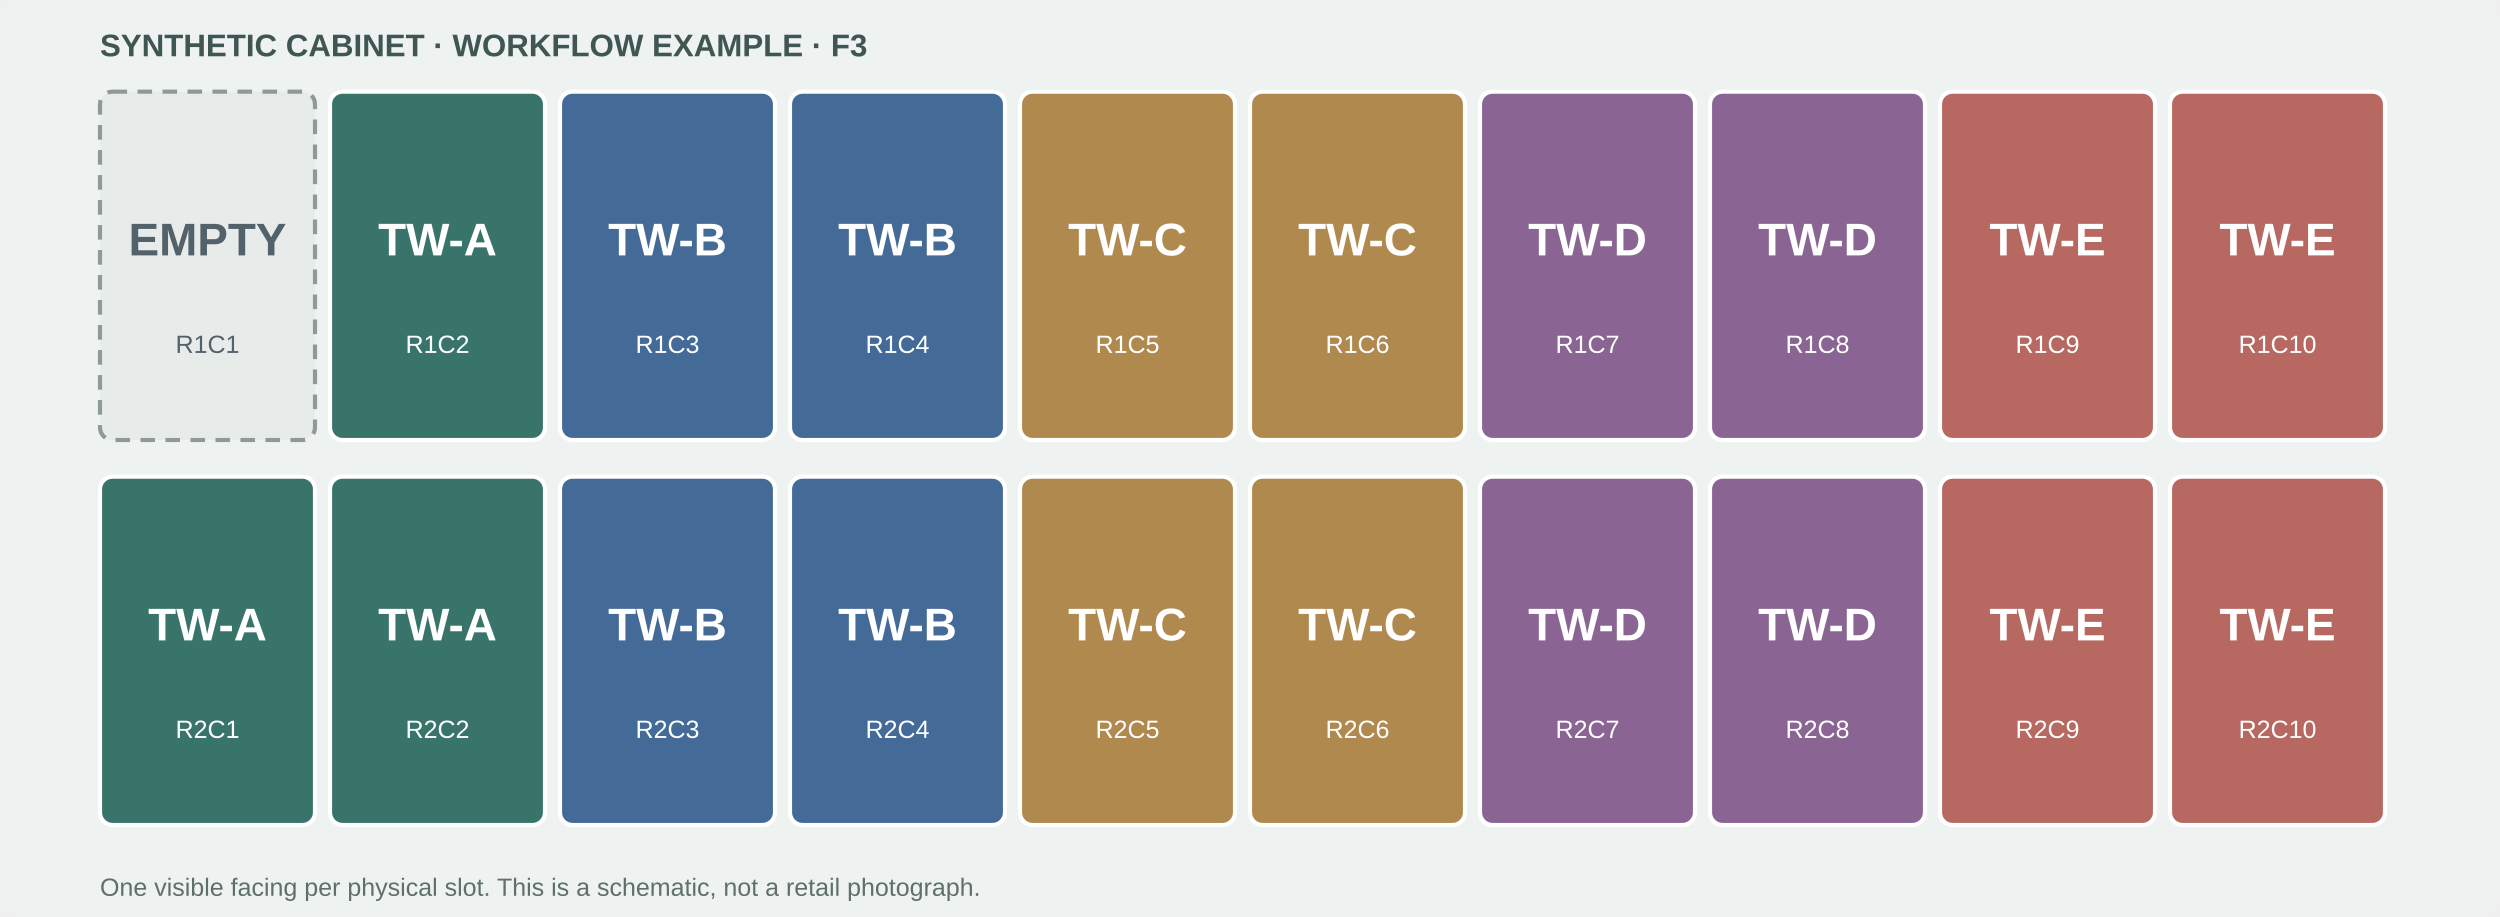
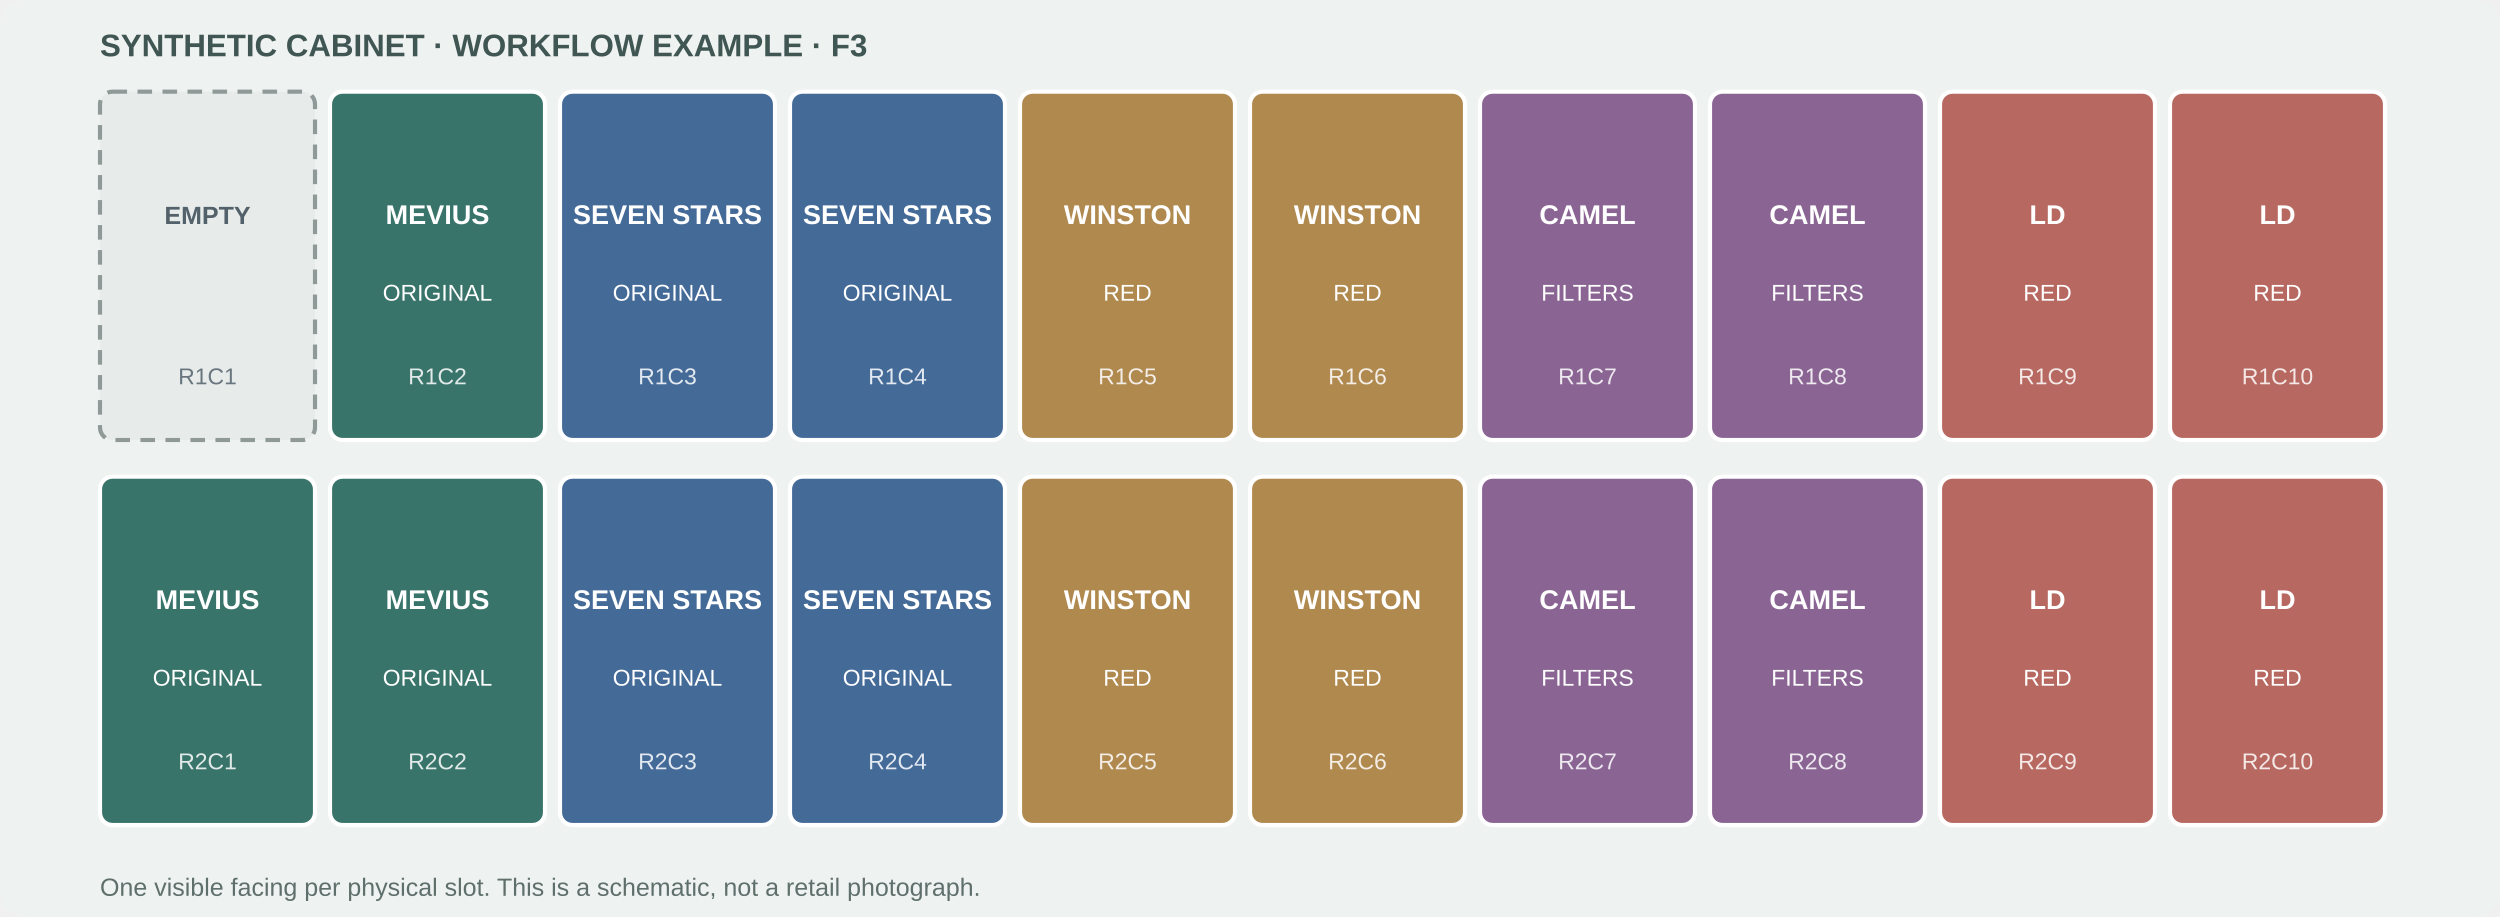
<svg xmlns="http://www.w3.org/2000/svg" viewBox="0 0 1200 440" width="1200" height="440">
  <rect width="1200" height="440" rx="12" fill="#eef2f1" />
  <text x="48" y="27" fill="#405653" font-family="Arial,sans-serif" font-size="15" font-weight="700">SYNTHETIC CABINET · WORKFLOW EXAMPLE · F3</text>
  <g>
    <rect x="48" y="44" width="103.2" height="167.2" rx="6" fill="#e7eceb" stroke="#8f9997" stroke-width="2" stroke-dasharray="7 5" />
-     <text x="99.6" y="122.584" text-anchor="middle" fill="#53616b" font-family="Arial,sans-serif" font-size="22" font-weight="700">EMPTY</text>
-     <text x="99.6" y="169.4" text-anchor="middle" fill="#53616b" font-family="Arial,sans-serif" font-size="12">R1C1</text>
+     <text x="99.6" y="107.536" text-anchor="middle" fill="#53616b" font-family="Arial,sans-serif" font-size="12" font-weight="700">EMPTY</text>
+     <text x="99.6" y="144.32" text-anchor="middle" fill="#53616b" font-family="Arial,sans-serif" font-size="11" />
+     <text x="99.6" y="184.448" text-anchor="middle" fill="#53616b" font-family="Arial,sans-serif" font-size="11" opacity=".85">R1C1</text>
  </g>
  <g>
    <rect x="158.4" y="44" width="103.2" height="167.2" rx="6" fill="#39746b" stroke="#ffffff" stroke-width="2" />
-     <text x="210" y="122.584" text-anchor="middle" fill="#ffffff" font-family="Arial,sans-serif" font-size="22" font-weight="700">TW-A</text>
-     <text x="210" y="169.4" text-anchor="middle" fill="#ffffff" font-family="Arial,sans-serif" font-size="12">R1C2</text>
+     <text x="210" y="107.536" text-anchor="middle" fill="#ffffff" font-family="Arial,sans-serif" font-size="13" font-weight="700">MEVIUS</text>
+     <text x="210" y="144.32" text-anchor="middle" fill="#ffffff" font-family="Arial,sans-serif" font-size="11">ORIGINAL</text>
+     <text x="210" y="184.448" text-anchor="middle" fill="#ffffff" font-family="Arial,sans-serif" font-size="11" opacity=".85">R1C2</text>
  </g>
  <g>
    <rect x="268.8" y="44" width="103.2" height="167.2" rx="6" fill="#446a98" stroke="#ffffff" stroke-width="2" />
-     <text x="320.4" y="122.584" text-anchor="middle" fill="#ffffff" font-family="Arial,sans-serif" font-size="22" font-weight="700">TW-B</text>
-     <text x="320.4" y="169.4" text-anchor="middle" fill="#ffffff" font-family="Arial,sans-serif" font-size="12">R1C3</text>
+     <text x="320.4" y="107.536" text-anchor="middle" fill="#ffffff" font-family="Arial,sans-serif" font-size="13" font-weight="700">SEVEN STARS</text>
+     <text x="320.4" y="144.32" text-anchor="middle" fill="#ffffff" font-family="Arial,sans-serif" font-size="11">ORIGINAL</text>
+     <text x="320.4" y="184.448" text-anchor="middle" fill="#ffffff" font-family="Arial,sans-serif" font-size="11" opacity=".85">R1C3</text>
  </g>
  <g>
    <rect x="379.2" y="44" width="103.2" height="167.2" rx="6" fill="#446a98" stroke="#ffffff" stroke-width="2" />
-     <text x="430.8" y="122.584" text-anchor="middle" fill="#ffffff" font-family="Arial,sans-serif" font-size="22" font-weight="700">TW-B</text>
-     <text x="430.8" y="169.4" text-anchor="middle" fill="#ffffff" font-family="Arial,sans-serif" font-size="12">R1C4</text>
+     <text x="430.8" y="107.536" text-anchor="middle" fill="#ffffff" font-family="Arial,sans-serif" font-size="13" font-weight="700">SEVEN STARS</text>
+     <text x="430.8" y="144.32" text-anchor="middle" fill="#ffffff" font-family="Arial,sans-serif" font-size="11">ORIGINAL</text>
+     <text x="430.8" y="184.448" text-anchor="middle" fill="#ffffff" font-family="Arial,sans-serif" font-size="11" opacity=".85">R1C4</text>
  </g>
  <g>
    <rect x="489.6" y="44" width="103.2" height="167.2" rx="6" fill="#b0894f" stroke="#ffffff" stroke-width="2" />
-     <text x="541.2" y="122.584" text-anchor="middle" fill="#ffffff" font-family="Arial,sans-serif" font-size="22" font-weight="700">TW-C</text>
-     <text x="541.2" y="169.4" text-anchor="middle" fill="#ffffff" font-family="Arial,sans-serif" font-size="12">R1C5</text>
+     <text x="541.2" y="107.536" text-anchor="middle" fill="#ffffff" font-family="Arial,sans-serif" font-size="13" font-weight="700">WINSTON</text>
+     <text x="541.2" y="144.32" text-anchor="middle" fill="#ffffff" font-family="Arial,sans-serif" font-size="11">RED</text>
+     <text x="541.2" y="184.448" text-anchor="middle" fill="#ffffff" font-family="Arial,sans-serif" font-size="11" opacity=".85">R1C5</text>
  </g>
  <g>
    <rect x="600" y="44" width="103.2" height="167.2" rx="6" fill="#b0894f" stroke="#ffffff" stroke-width="2" />
-     <text x="651.6" y="122.584" text-anchor="middle" fill="#ffffff" font-family="Arial,sans-serif" font-size="22" font-weight="700">TW-C</text>
-     <text x="651.6" y="169.4" text-anchor="middle" fill="#ffffff" font-family="Arial,sans-serif" font-size="12">R1C6</text>
+     <text x="651.6" y="107.536" text-anchor="middle" fill="#ffffff" font-family="Arial,sans-serif" font-size="13" font-weight="700">WINSTON</text>
+     <text x="651.6" y="144.32" text-anchor="middle" fill="#ffffff" font-family="Arial,sans-serif" font-size="11">RED</text>
+     <text x="651.6" y="184.448" text-anchor="middle" fill="#ffffff" font-family="Arial,sans-serif" font-size="11" opacity=".85">R1C6</text>
  </g>
  <g>
    <rect x="710.4" y="44" width="103.2" height="167.2" rx="6" fill="#8a6594" stroke="#ffffff" stroke-width="2" />
-     <text x="762" y="122.584" text-anchor="middle" fill="#ffffff" font-family="Arial,sans-serif" font-size="22" font-weight="700">TW-D</text>
-     <text x="762" y="169.4" text-anchor="middle" fill="#ffffff" font-family="Arial,sans-serif" font-size="12">R1C7</text>
+     <text x="762" y="107.536" text-anchor="middle" fill="#ffffff" font-family="Arial,sans-serif" font-size="13" font-weight="700">CAMEL</text>
+     <text x="762" y="144.32" text-anchor="middle" fill="#ffffff" font-family="Arial,sans-serif" font-size="11">FILTERS</text>
+     <text x="762" y="184.448" text-anchor="middle" fill="#ffffff" font-family="Arial,sans-serif" font-size="11" opacity=".85">R1C7</text>
  </g>
  <g>
    <rect x="820.8" y="44" width="103.2" height="167.2" rx="6" fill="#8a6594" stroke="#ffffff" stroke-width="2" />
-     <text x="872.4" y="122.584" text-anchor="middle" fill="#ffffff" font-family="Arial,sans-serif" font-size="22" font-weight="700">TW-D</text>
-     <text x="872.4" y="169.4" text-anchor="middle" fill="#ffffff" font-family="Arial,sans-serif" font-size="12">R1C8</text>
+     <text x="872.4" y="107.536" text-anchor="middle" fill="#ffffff" font-family="Arial,sans-serif" font-size="13" font-weight="700">CAMEL</text>
+     <text x="872.4" y="144.32" text-anchor="middle" fill="#ffffff" font-family="Arial,sans-serif" font-size="11">FILTERS</text>
+     <text x="872.4" y="184.448" text-anchor="middle" fill="#ffffff" font-family="Arial,sans-serif" font-size="11" opacity=".85">R1C8</text>
  </g>
  <g>
    <rect x="931.2" y="44" width="103.2" height="167.2" rx="6" fill="#b76961" stroke="#ffffff" stroke-width="2" />
-     <text x="982.8" y="122.584" text-anchor="middle" fill="#ffffff" font-family="Arial,sans-serif" font-size="22" font-weight="700">TW-E</text>
-     <text x="982.8" y="169.4" text-anchor="middle" fill="#ffffff" font-family="Arial,sans-serif" font-size="12">R1C9</text>
+     <text x="982.8" y="107.536" text-anchor="middle" fill="#ffffff" font-family="Arial,sans-serif" font-size="13" font-weight="700">LD</text>
+     <text x="982.8" y="144.32" text-anchor="middle" fill="#ffffff" font-family="Arial,sans-serif" font-size="11">RED</text>
+     <text x="982.8" y="184.448" text-anchor="middle" fill="#ffffff" font-family="Arial,sans-serif" font-size="11" opacity=".85">R1C9</text>
  </g>
  <g>
    <rect x="1041.6" y="44" width="103.2" height="167.2" rx="6" fill="#b76961" stroke="#ffffff" stroke-width="2" />
-     <text x="1093.2" y="122.584" text-anchor="middle" fill="#ffffff" font-family="Arial,sans-serif" font-size="22" font-weight="700">TW-E</text>
-     <text x="1093.2" y="169.4" text-anchor="middle" fill="#ffffff" font-family="Arial,sans-serif" font-size="12">R1C10</text>
+     <text x="1093.2" y="107.536" text-anchor="middle" fill="#ffffff" font-family="Arial,sans-serif" font-size="13" font-weight="700">LD</text>
+     <text x="1093.2" y="144.32" text-anchor="middle" fill="#ffffff" font-family="Arial,sans-serif" font-size="11">RED</text>
+     <text x="1093.2" y="184.448" text-anchor="middle" fill="#ffffff" font-family="Arial,sans-serif" font-size="11" opacity=".85">R1C10</text>
  </g>
  <g>
    <rect x="48" y="228.8" width="103.2" height="167.2" rx="6" fill="#39746b" stroke="#ffffff" stroke-width="2" />
-     <text x="99.6" y="307.384" text-anchor="middle" fill="#ffffff" font-family="Arial,sans-serif" font-size="22" font-weight="700">TW-A</text>
-     <text x="99.6" y="354.2" text-anchor="middle" fill="#ffffff" font-family="Arial,sans-serif" font-size="12">R2C1</text>
+     <text x="99.6" y="292.336" text-anchor="middle" fill="#ffffff" font-family="Arial,sans-serif" font-size="13" font-weight="700">MEVIUS</text>
+     <text x="99.6" y="329.12" text-anchor="middle" fill="#ffffff" font-family="Arial,sans-serif" font-size="11">ORIGINAL</text>
+     <text x="99.6" y="369.248" text-anchor="middle" fill="#ffffff" font-family="Arial,sans-serif" font-size="11" opacity=".85">R2C1</text>
  </g>
  <g>
    <rect x="158.4" y="228.8" width="103.2" height="167.2" rx="6" fill="#39746b" stroke="#ffffff" stroke-width="2" />
-     <text x="210" y="307.384" text-anchor="middle" fill="#ffffff" font-family="Arial,sans-serif" font-size="22" font-weight="700">TW-A</text>
-     <text x="210" y="354.2" text-anchor="middle" fill="#ffffff" font-family="Arial,sans-serif" font-size="12">R2C2</text>
+     <text x="210" y="292.336" text-anchor="middle" fill="#ffffff" font-family="Arial,sans-serif" font-size="13" font-weight="700">MEVIUS</text>
+     <text x="210" y="329.12" text-anchor="middle" fill="#ffffff" font-family="Arial,sans-serif" font-size="11">ORIGINAL</text>
+     <text x="210" y="369.248" text-anchor="middle" fill="#ffffff" font-family="Arial,sans-serif" font-size="11" opacity=".85">R2C2</text>
  </g>
  <g>
    <rect x="268.8" y="228.8" width="103.2" height="167.2" rx="6" fill="#446a98" stroke="#ffffff" stroke-width="2" />
-     <text x="320.4" y="307.384" text-anchor="middle" fill="#ffffff" font-family="Arial,sans-serif" font-size="22" font-weight="700">TW-B</text>
-     <text x="320.4" y="354.2" text-anchor="middle" fill="#ffffff" font-family="Arial,sans-serif" font-size="12">R2C3</text>
+     <text x="320.4" y="292.336" text-anchor="middle" fill="#ffffff" font-family="Arial,sans-serif" font-size="13" font-weight="700">SEVEN STARS</text>
+     <text x="320.4" y="329.12" text-anchor="middle" fill="#ffffff" font-family="Arial,sans-serif" font-size="11">ORIGINAL</text>
+     <text x="320.4" y="369.248" text-anchor="middle" fill="#ffffff" font-family="Arial,sans-serif" font-size="11" opacity=".85">R2C3</text>
  </g>
  <g>
    <rect x="379.2" y="228.8" width="103.2" height="167.2" rx="6" fill="#446a98" stroke="#ffffff" stroke-width="2" />
-     <text x="430.8" y="307.384" text-anchor="middle" fill="#ffffff" font-family="Arial,sans-serif" font-size="22" font-weight="700">TW-B</text>
-     <text x="430.8" y="354.2" text-anchor="middle" fill="#ffffff" font-family="Arial,sans-serif" font-size="12">R2C4</text>
+     <text x="430.8" y="292.336" text-anchor="middle" fill="#ffffff" font-family="Arial,sans-serif" font-size="13" font-weight="700">SEVEN STARS</text>
+     <text x="430.8" y="329.12" text-anchor="middle" fill="#ffffff" font-family="Arial,sans-serif" font-size="11">ORIGINAL</text>
+     <text x="430.8" y="369.248" text-anchor="middle" fill="#ffffff" font-family="Arial,sans-serif" font-size="11" opacity=".85">R2C4</text>
  </g>
  <g>
    <rect x="489.6" y="228.8" width="103.2" height="167.2" rx="6" fill="#b0894f" stroke="#ffffff" stroke-width="2" />
-     <text x="541.2" y="307.384" text-anchor="middle" fill="#ffffff" font-family="Arial,sans-serif" font-size="22" font-weight="700">TW-C</text>
-     <text x="541.2" y="354.2" text-anchor="middle" fill="#ffffff" font-family="Arial,sans-serif" font-size="12">R2C5</text>
+     <text x="541.2" y="292.336" text-anchor="middle" fill="#ffffff" font-family="Arial,sans-serif" font-size="13" font-weight="700">WINSTON</text>
+     <text x="541.2" y="329.12" text-anchor="middle" fill="#ffffff" font-family="Arial,sans-serif" font-size="11">RED</text>
+     <text x="541.2" y="369.248" text-anchor="middle" fill="#ffffff" font-family="Arial,sans-serif" font-size="11" opacity=".85">R2C5</text>
  </g>
  <g>
    <rect x="600" y="228.8" width="103.2" height="167.2" rx="6" fill="#b0894f" stroke="#ffffff" stroke-width="2" />
-     <text x="651.6" y="307.384" text-anchor="middle" fill="#ffffff" font-family="Arial,sans-serif" font-size="22" font-weight="700">TW-C</text>
-     <text x="651.6" y="354.2" text-anchor="middle" fill="#ffffff" font-family="Arial,sans-serif" font-size="12">R2C6</text>
+     <text x="651.6" y="292.336" text-anchor="middle" fill="#ffffff" font-family="Arial,sans-serif" font-size="13" font-weight="700">WINSTON</text>
+     <text x="651.6" y="329.12" text-anchor="middle" fill="#ffffff" font-family="Arial,sans-serif" font-size="11">RED</text>
+     <text x="651.6" y="369.248" text-anchor="middle" fill="#ffffff" font-family="Arial,sans-serif" font-size="11" opacity=".85">R2C6</text>
  </g>
  <g>
    <rect x="710.4" y="228.8" width="103.2" height="167.2" rx="6" fill="#8a6594" stroke="#ffffff" stroke-width="2" />
-     <text x="762" y="307.384" text-anchor="middle" fill="#ffffff" font-family="Arial,sans-serif" font-size="22" font-weight="700">TW-D</text>
-     <text x="762" y="354.2" text-anchor="middle" fill="#ffffff" font-family="Arial,sans-serif" font-size="12">R2C7</text>
+     <text x="762" y="292.336" text-anchor="middle" fill="#ffffff" font-family="Arial,sans-serif" font-size="13" font-weight="700">CAMEL</text>
+     <text x="762" y="329.12" text-anchor="middle" fill="#ffffff" font-family="Arial,sans-serif" font-size="11">FILTERS</text>
+     <text x="762" y="369.248" text-anchor="middle" fill="#ffffff" font-family="Arial,sans-serif" font-size="11" opacity=".85">R2C7</text>
  </g>
  <g>
    <rect x="820.8" y="228.8" width="103.2" height="167.2" rx="6" fill="#8a6594" stroke="#ffffff" stroke-width="2" />
-     <text x="872.4" y="307.384" text-anchor="middle" fill="#ffffff" font-family="Arial,sans-serif" font-size="22" font-weight="700">TW-D</text>
-     <text x="872.4" y="354.2" text-anchor="middle" fill="#ffffff" font-family="Arial,sans-serif" font-size="12">R2C8</text>
+     <text x="872.4" y="292.336" text-anchor="middle" fill="#ffffff" font-family="Arial,sans-serif" font-size="13" font-weight="700">CAMEL</text>
+     <text x="872.4" y="329.12" text-anchor="middle" fill="#ffffff" font-family="Arial,sans-serif" font-size="11">FILTERS</text>
+     <text x="872.4" y="369.248" text-anchor="middle" fill="#ffffff" font-family="Arial,sans-serif" font-size="11" opacity=".85">R2C8</text>
  </g>
  <g>
    <rect x="931.2" y="228.8" width="103.2" height="167.2" rx="6" fill="#b76961" stroke="#ffffff" stroke-width="2" />
-     <text x="982.8" y="307.384" text-anchor="middle" fill="#ffffff" font-family="Arial,sans-serif" font-size="22" font-weight="700">TW-E</text>
-     <text x="982.8" y="354.2" text-anchor="middle" fill="#ffffff" font-family="Arial,sans-serif" font-size="12">R2C9</text>
+     <text x="982.8" y="292.336" text-anchor="middle" fill="#ffffff" font-family="Arial,sans-serif" font-size="13" font-weight="700">LD</text>
+     <text x="982.8" y="329.12" text-anchor="middle" fill="#ffffff" font-family="Arial,sans-serif" font-size="11">RED</text>
+     <text x="982.8" y="369.248" text-anchor="middle" fill="#ffffff" font-family="Arial,sans-serif" font-size="11" opacity=".85">R2C9</text>
  </g>
  <g>
    <rect x="1041.6" y="228.8" width="103.2" height="167.2" rx="6" fill="#b76961" stroke="#ffffff" stroke-width="2" />
-     <text x="1093.2" y="307.384" text-anchor="middle" fill="#ffffff" font-family="Arial,sans-serif" font-size="22" font-weight="700">TW-E</text>
-     <text x="1093.2" y="354.2" text-anchor="middle" fill="#ffffff" font-family="Arial,sans-serif" font-size="12">R2C10</text>
+     <text x="1093.2" y="292.336" text-anchor="middle" fill="#ffffff" font-family="Arial,sans-serif" font-size="13" font-weight="700">LD</text>
+     <text x="1093.2" y="329.12" text-anchor="middle" fill="#ffffff" font-family="Arial,sans-serif" font-size="11">RED</text>
+     <text x="1093.2" y="369.248" text-anchor="middle" fill="#ffffff" font-family="Arial,sans-serif" font-size="11" opacity=".85">R2C10</text>
  </g>
  <text x="48" y="430" fill="#5f6f6c" font-family="Arial,sans-serif" font-size="12">One visible facing per physical slot. This is a schematic, not a retail photograph.</text>
</svg>
